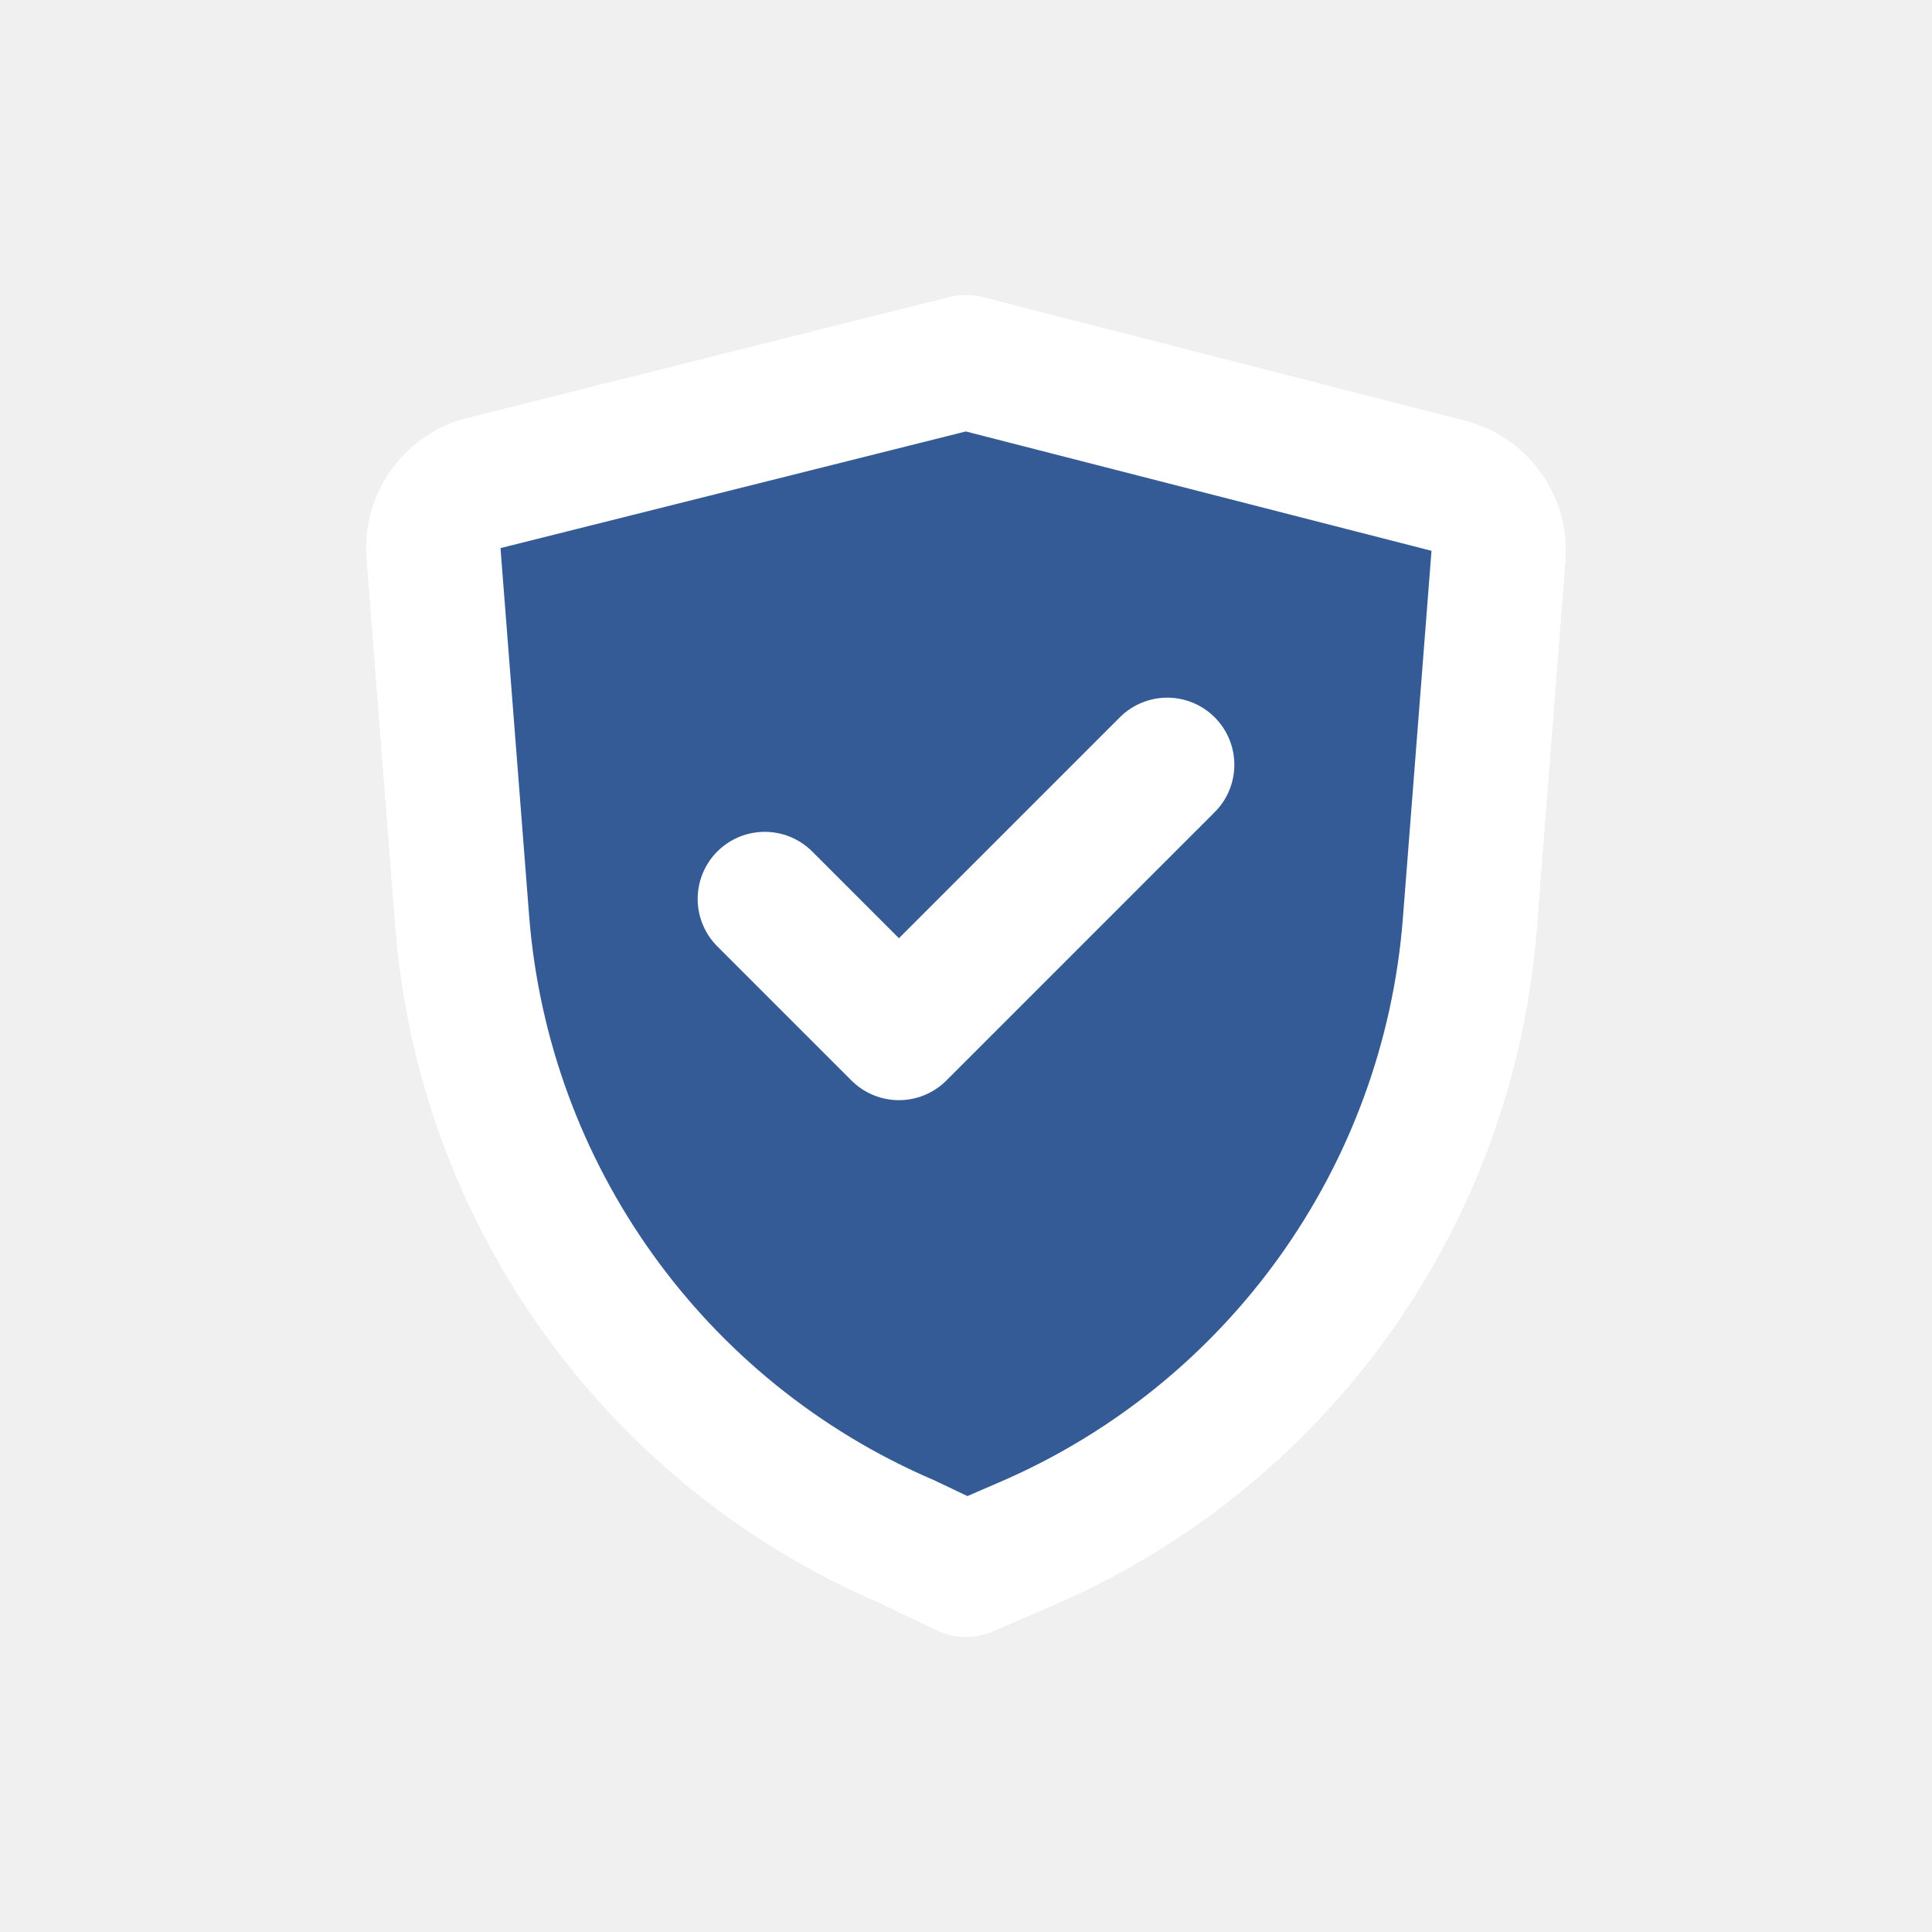
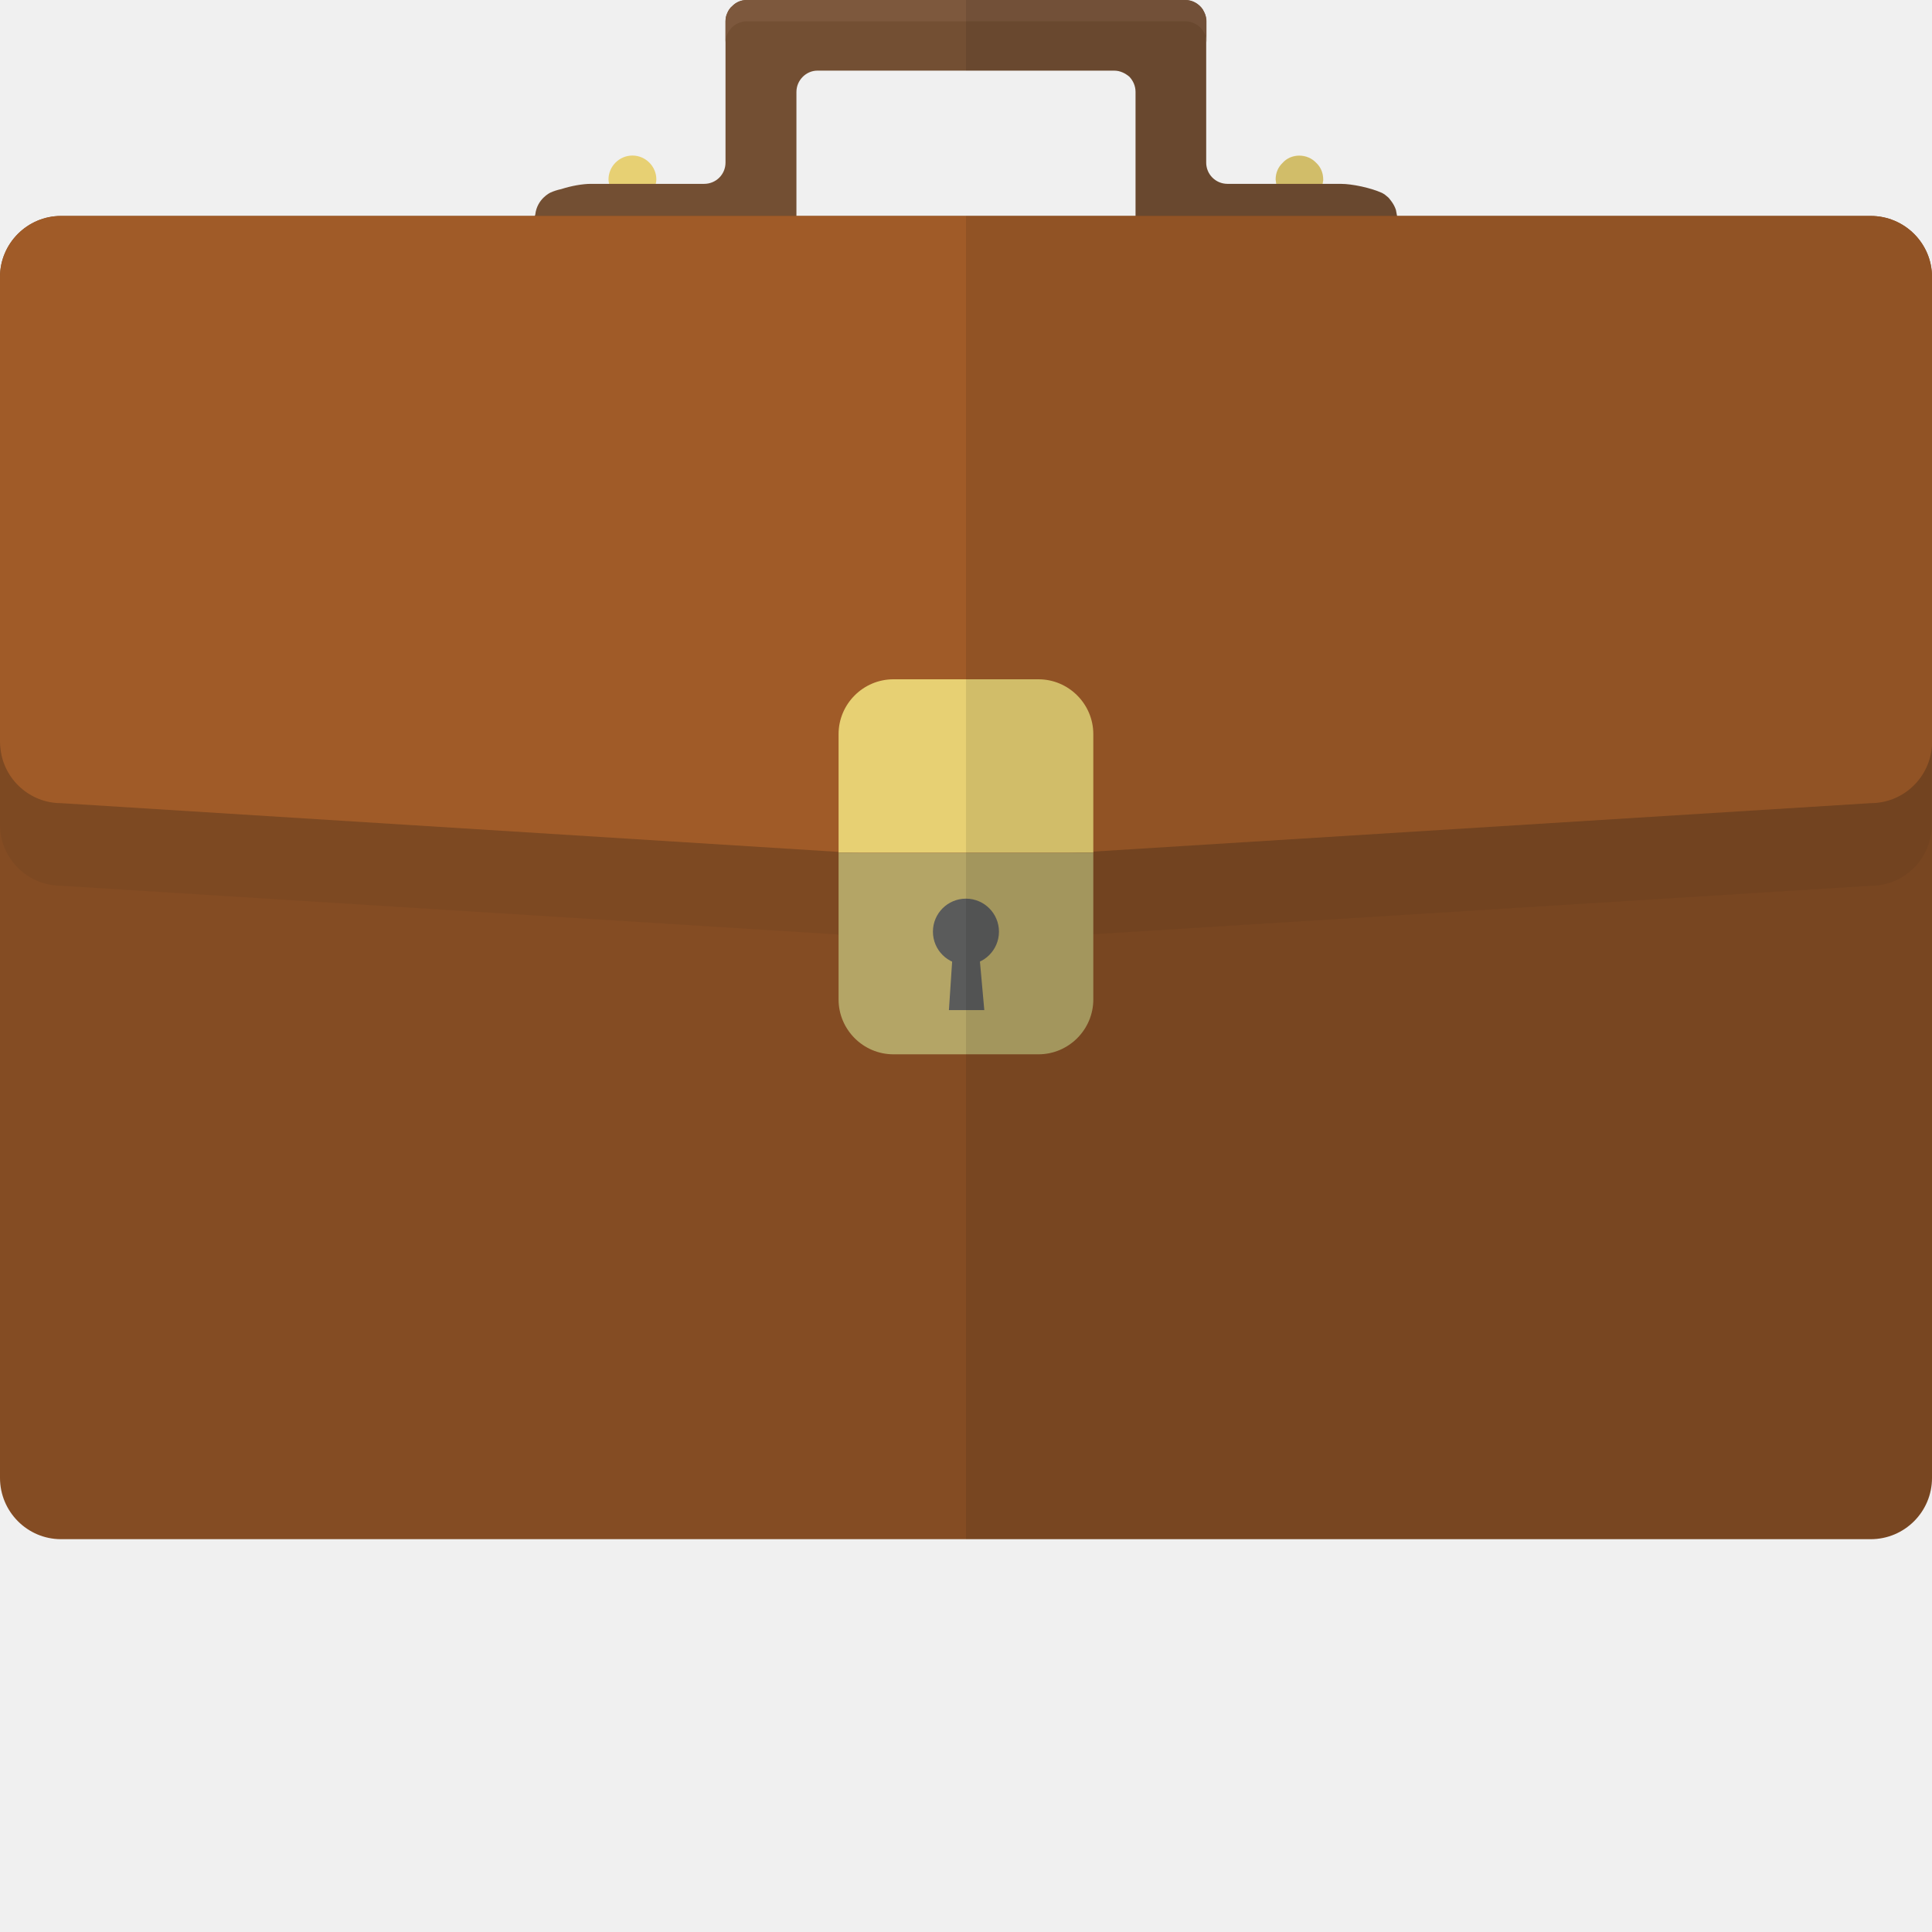
- <svg xmlns="http://www.w3.org/2000/svg" fill="" width="800px" height="800px" viewBox="-2.4 -2.4 28.80 28.80" id="secure" data-name="Flat Line" class="icon flat-line" stroke="">
-   <g id="SVGRepo_bgCarrier" stroke-width="0" />
-   <g id="SVGRepo_tracerCarrier" stroke-linecap="round" stroke-linejoin="round" stroke="#ffffff" stroke-width="2.688">
-     <path id="secondary" d="M12,21l.88-.38a11,11,0,0,0,6.63-9.26l.43-5.52a1,1,0,0,0-.76-1L12,3,4.82,4.8a1,1,0,0,0-.76,1l.43,5.52a11,11,0,0,0,6.63,9.26Z" style="fill: #355b97; stroke-width: 2;" />
-     <polyline id="primary" points="9 11 11 13 15 9" style="fill: none; stroke: #ffffff; stroke-linecap: round; stroke-linejoin: round; stroke-width: 2;" />
-     <path id="primary-2" data-name="primary" d="M12,21l.88-.38a11,11,0,0,0,6.63-9.26l.43-5.52a1,1,0,0,0-.76-1L12,3,4.82,4.8a1,1,0,0,0-.76,1l.43,5.52a11,11,0,0,0,6.63,9.26Z" style="fill: none; stroke: #ffffff; stroke-linecap: round; stroke-linejoin: round; stroke-width: 2;" />
-   </g>
-   <g id="SVGRepo_iconCarrier">
-     <path id="secondary" d="M12,21l.88-.38a11,11,0,0,0,6.63-9.26l.43-5.52a1,1,0,0,0-.76-1L12,3,4.82,4.8a1,1,0,0,0-.76,1l.43,5.52a11,11,0,0,0,6.63,9.26Z" style="fill: #355b97; stroke-width: 2;" />
-     <polyline id="primary" points="9 11 11 13 15 9" style="fill: none; stroke: #ffffff; stroke-linecap: round; stroke-linejoin: round; stroke-width: 2;" />
-     <path id="primary-2" data-name="primary" d="M12,21l.88-.38a11,11,0,0,0,6.63-9.26l.43-5.52a1,1,0,0,0-.76-1L12,3,4.82,4.8a1,1,0,0,0-.76,1l.43,5.52a11,11,0,0,0,6.63,9.26Z" style="fill: none; stroke: #ffffff; stroke-linecap: round; stroke-linejoin: round; stroke-width: 2;" />
+ <svg xmlns="http://www.w3.org/2000/svg" height="800px" width="800px" version="1.1" id="_x34_" viewBox="0 0 512 512" xml:space="preserve">
+   <g>
+     <g>
+       <g>
+         <g>
+           <g>
+             <path style="fill:#E7D073;" d="M173.941,47.565c0,0.386-0.077,0.773-0.155,1.159c-0.541,2.94-3.093,5.182-6.187,5.182       c-3.093,0-5.646-2.242-6.187-5.182c-0.077-0.386-0.155-0.773-0.155-1.159c0-3.481,2.862-6.343,6.342-6.343       C171.079,41.223,173.941,44.084,173.941,47.565z" />
+             <path style="fill:#E7D073;" d="M350.666,47.565c0,0.232,0,0.386-0.077,0.618c0,0.232,0,0.386-0.077,0.541       c-0.542,2.94-3.094,5.182-6.187,5.182c-3.094,0-5.569-2.242-6.11-5.182c0-0.155-0.077-0.386-0.077-0.541       c0-0.155-0.077-0.463-0.077-0.618c0-1.779,0.696-3.326,1.856-4.409c1.005-1.159,2.629-1.934,4.409-1.934       c1.779,0,3.403,0.774,4.485,1.934C349.97,44.239,350.666,45.786,350.666,47.565z" />
+           </g>
+           <path style="fill:#734F33;" d="M370.31,58.083c0,5.182-4.254,7.116-4.254,7.116c-2.785,1.314-7.657,2.32-10.751,2.32h-48.725      c-3.094,0-5.646-2.552-5.646-5.568V24.363c0-1.547-0.618-2.94-1.624-4.022c-1.083-0.928-2.475-1.624-4.022-1.624h-78.656      c-3.017,0-5.569,2.552-5.569,5.646v37.588c0,3.016-2.629,5.568-5.646,5.568h-48.802c-3.094,0-7.889-1.006-10.751-2.32      c0,0-4.254-1.934-4.254-7.116c0-0.31,0-0.618,0.155-0.851c0-0.077,0-0.232,0.077-0.31c0.464-4.254,4.021-5.878,4.021-5.878      c0.851-0.387,1.779-0.696,2.862-0.928c2.63-0.851,5.646-1.393,7.889-1.393h30.008c3.094,0,5.646-2.474,5.646-5.646V5.646      c0-0.773,0.155-1.547,0.464-2.166c0.155-0.386,0.31-0.696,0.541-1.005c0.232-0.31,0.387-0.541,0.696-0.773      C194.978,0.618,196.37,0,197.917,0h116.166c1.934,0,3.635,1.005,4.641,2.475c0.232,0.464,0.541,0.929,0.696,1.47      c0.155,0.541,0.232,1.16,0.232,1.701v37.433c0,3.171,2.552,5.646,5.646,5.646h30.009c3.094,0,7.966,1.084,10.751,2.321      c0,0,0.387,0.155,0.851,0.465c0.232,0.155,0.542,0.464,0.851,0.696c0.31,0.231,0.619,0.696,0.928,1.083      c0.464,0.618,0.928,1.392,1.238,2.321c0.077,0.541,0.232,1.082,0.309,1.624C370.31,57.465,370.31,57.774,370.31,58.083z" />
+         </g>
+         <g>
+           <path style="fill:#7D583D;" d="M319.729,5.646v5.646c0-0.386-0.077-0.773-0.077-1.16c-0.541-2.552-2.862-4.485-5.569-4.485      H197.917c-3.094,0-5.646,2.552-5.646,5.646V5.646c0-0.773,0.155-1.547,0.464-2.166c0.155-0.386,0.31-0.696,0.541-1.005      c0.232-0.31,0.387-0.541,0.696-0.773C194.978,0.618,196.37,0,197.917,0h116.166c1.934,0,3.635,1.005,4.641,2.475      c0.232,0.464,0.541,0.929,0.696,1.47C319.652,4.485,319.729,5.105,319.729,5.646z" />
+         </g>
+       </g>
+       <path style="fill:#844C23;" d="M512,73.397v318.26c0,8.971-7.27,16.241-16.242,16.241H16.165C7.27,407.898,0,400.628,0,391.657    V73.397c0-8.894,7.27-16.164,16.165-16.164h479.593C504.73,57.233,512,64.502,512,73.397z" />
+       <path style="opacity:0.06;fill:#0F0F0F;" d="M511.923,95.284v123.283c0,8.894-7.193,16.164-16.165,16.164L289.721,247.57    l-25.291,1.624l-8.43,0.541h-0.618l-7.734-0.464l-25.446-1.625l-205.96-12.915C7.27,234.731,0,227.461,0,218.567V95.284    c0-8.971,7.27-16.242,16.242-16.242h479.516C504.73,79.043,511.923,86.313,511.923,95.284z" />
+       <path style="fill:#A05B28;" d="M512,73.397V196.68c0,0.541,0,1.082-0.077,1.624c-0.851,8.121-7.734,14.539-16.165,14.539    l-206.037,12.84l-3.867,0.231l-1.238,0.077L256,227.77l-0.618,0.077l-29.003-1.856l-1.238-0.077l-2.939-0.154L16.165,212.843    c-8.198,0-15.082-6.264-16.01-14.23C0.077,197.994,0,197.298,0,196.68V73.397c0-8.894,7.27-16.164,16.165-16.164h479.593    C504.73,57.233,512,64.502,512,73.397z" />
+       <path style="fill:#E7D073;" d="M289.738,194.552c0-7.993-6.54-14.533-14.533-14.533h-38.441c-7.993,0-14.533,6.54-14.533,14.533    v31.409h67.506V194.552z" />
+       <path style="fill:#B4A566;" d="M222.232,225.961v38.91c0,7.993,6.54,14.533,14.533,14.533h38.441    c7.993,0,14.533-6.54,14.533-14.533v-38.91H222.232z" />
+       <circle style="fill:#5A5B5B;" cx="255.985" cy="246.901" r="8.751" />
+       <polygon style="fill:#5A5B5B;" points="260.851,267.684 251.475,267.684 252.469,252.682 259.501,252.682   " />
+     </g>
+     <path style="opacity:0.1;fill:#0F0F0F;" d="M495.758,57.233H370.233c-0.077-0.542-0.232-1.083-0.309-1.624   c-0.31-0.929-0.774-1.702-1.238-2.321c-0.309-0.387-0.618-0.852-0.928-1.083c-0.309-0.232-0.619-0.541-0.851-0.696   c-0.464-0.31-0.851-0.465-0.851-0.465c-2.785-1.237-7.657-2.321-10.751-2.321h-4.873c0.077-0.155,0.077-0.386,0.155-0.541   c0.077-0.232,0.077-0.386,0.077-0.618c0-1.779-0.696-3.326-1.857-4.409c-0.618-0.618-1.237-1.082-2.01-1.392   c-0.774-0.31-1.624-0.465-2.475-0.465c-0.851,0-1.702,0.155-2.475,0.465c-0.696,0.31-1.392,0.773-1.934,1.392   c-1.16,1.083-1.856,2.63-1.856,4.409c0,0.155,0.077,0.464,0.077,0.618c0,0.155,0.077,0.386,0.077,0.541h-12.916   c-3.094,0-5.646-2.474-5.646-5.646V5.646c0-0.541-0.077-1.16-0.232-1.701c-0.154-0.541-0.464-1.005-0.696-1.47   C317.719,1.005,316.017,0,314.083,0H256v18.717h39.29c1.547,0,2.939,0.696,4.022,1.624c1.005,1.082,1.624,2.475,1.624,4.022v32.87   H256v350.665h239.758c8.972,0,16.242-7.27,16.242-16.241V73.397C512,64.502,504.73,57.233,495.758,57.233z" />
  </g>
</svg>
